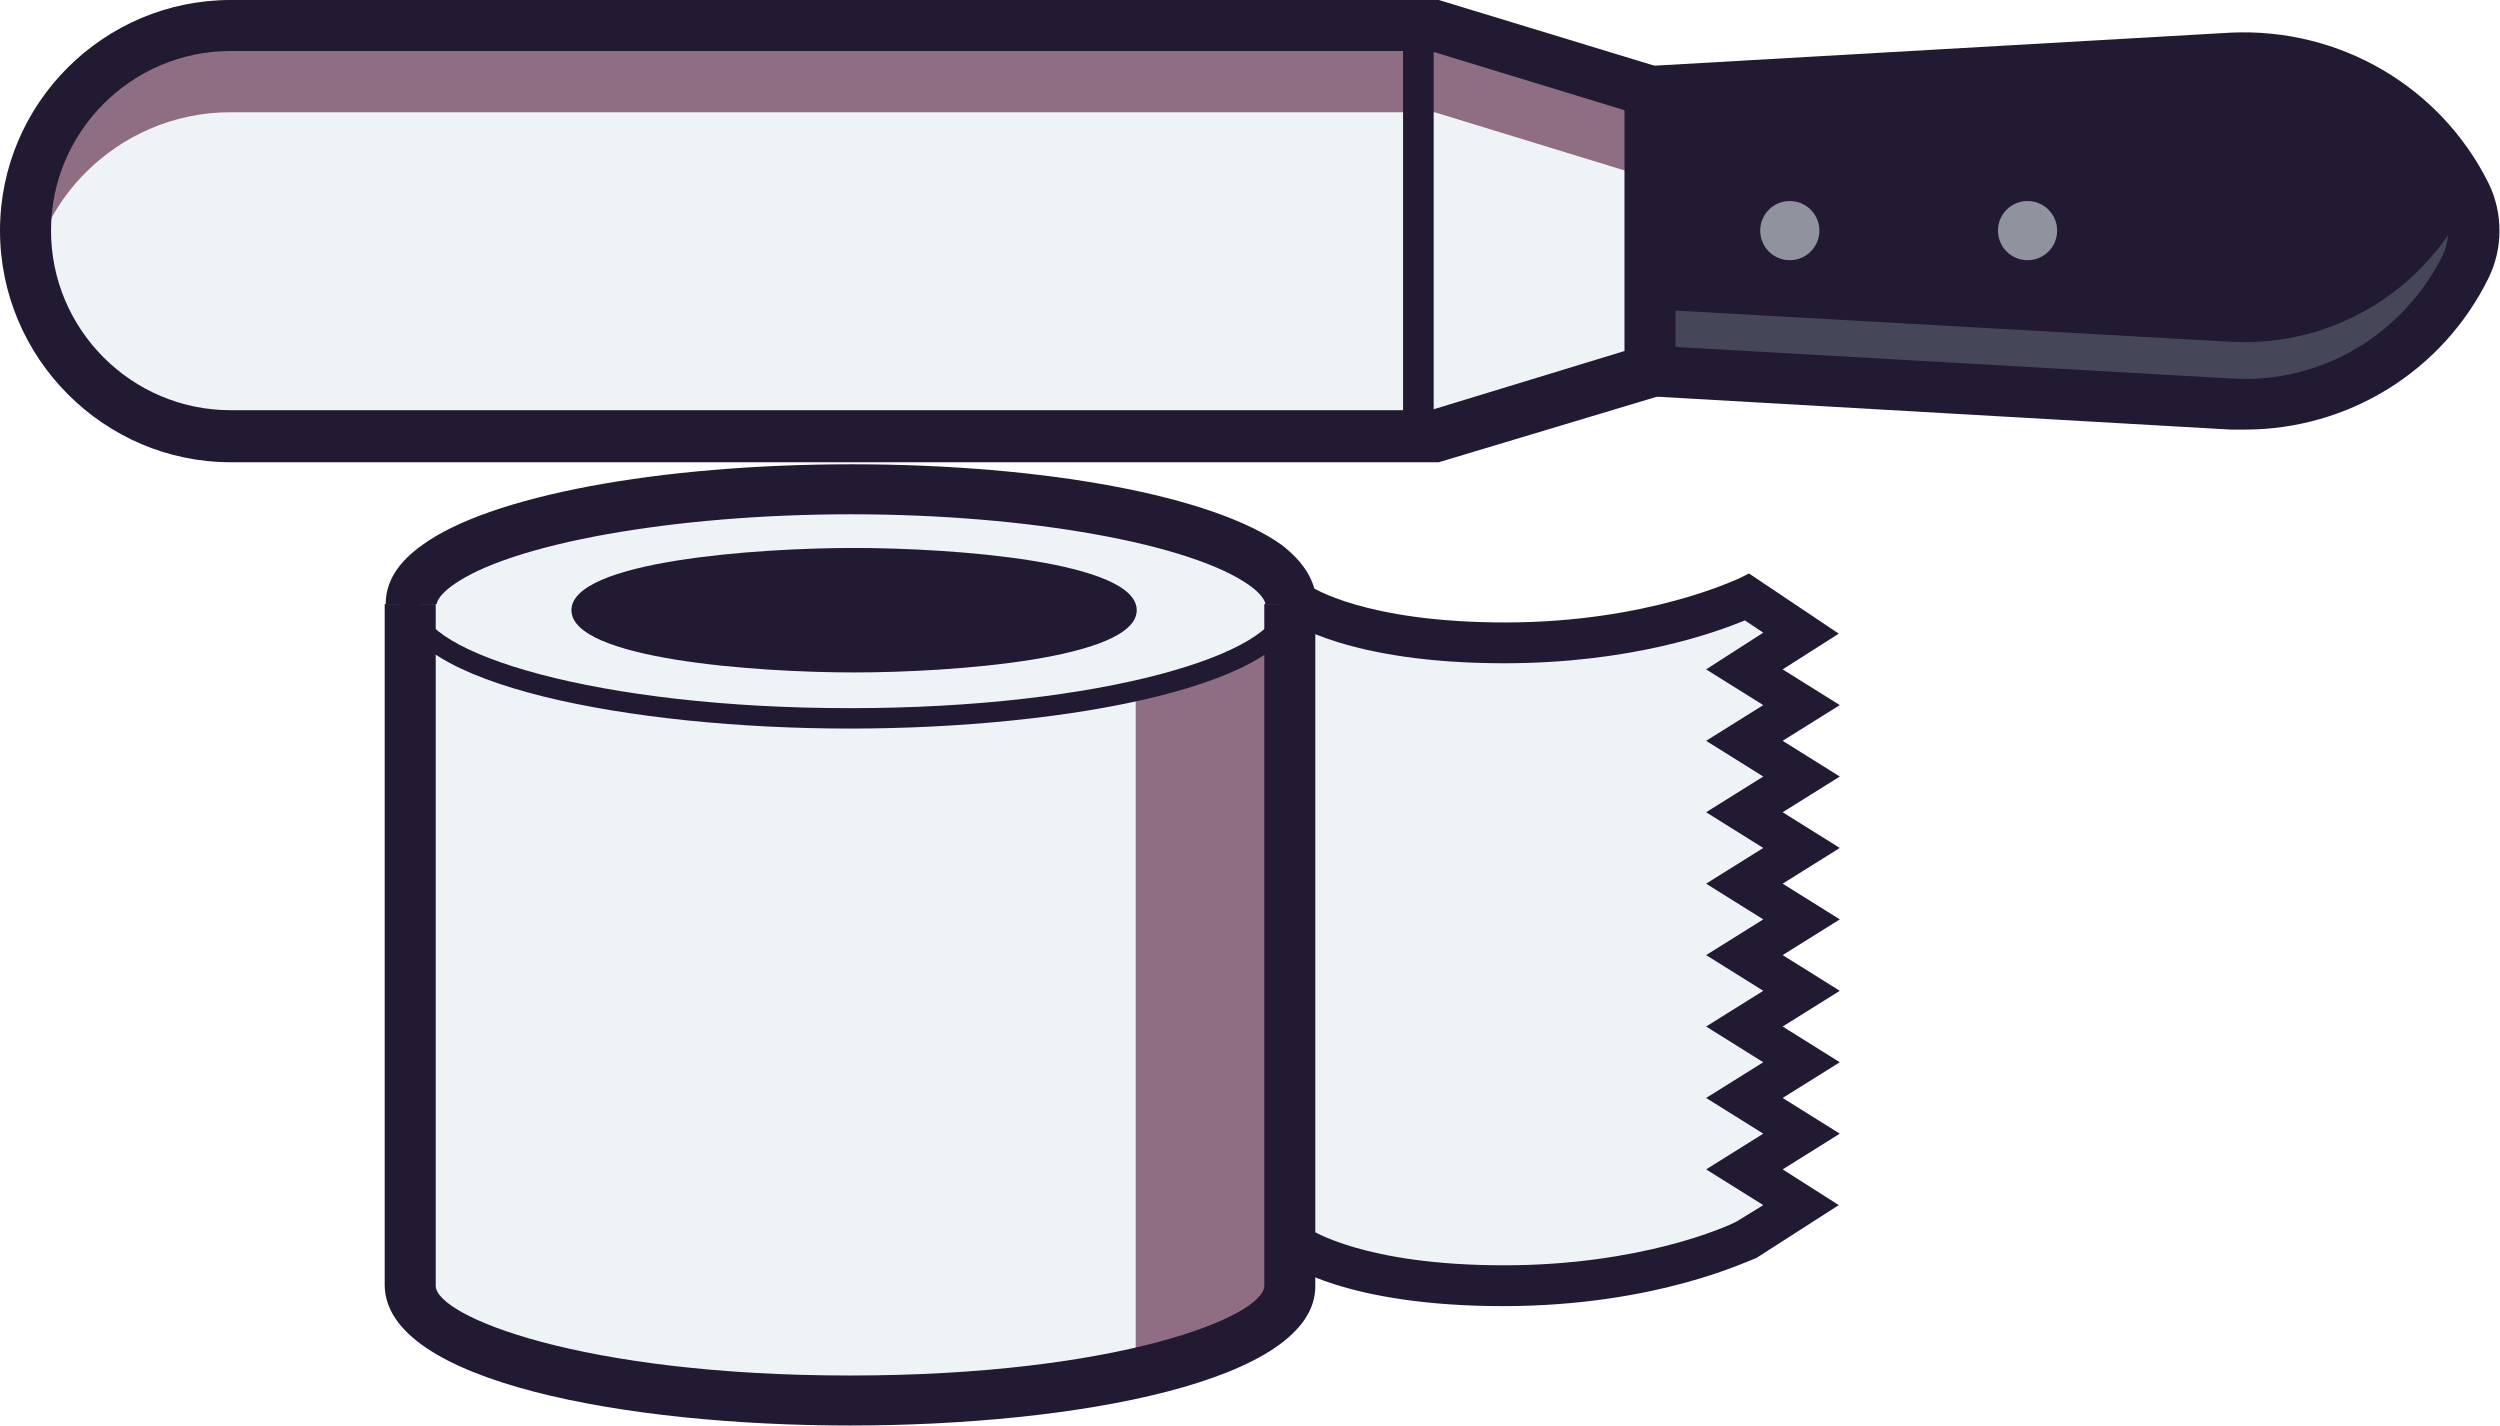
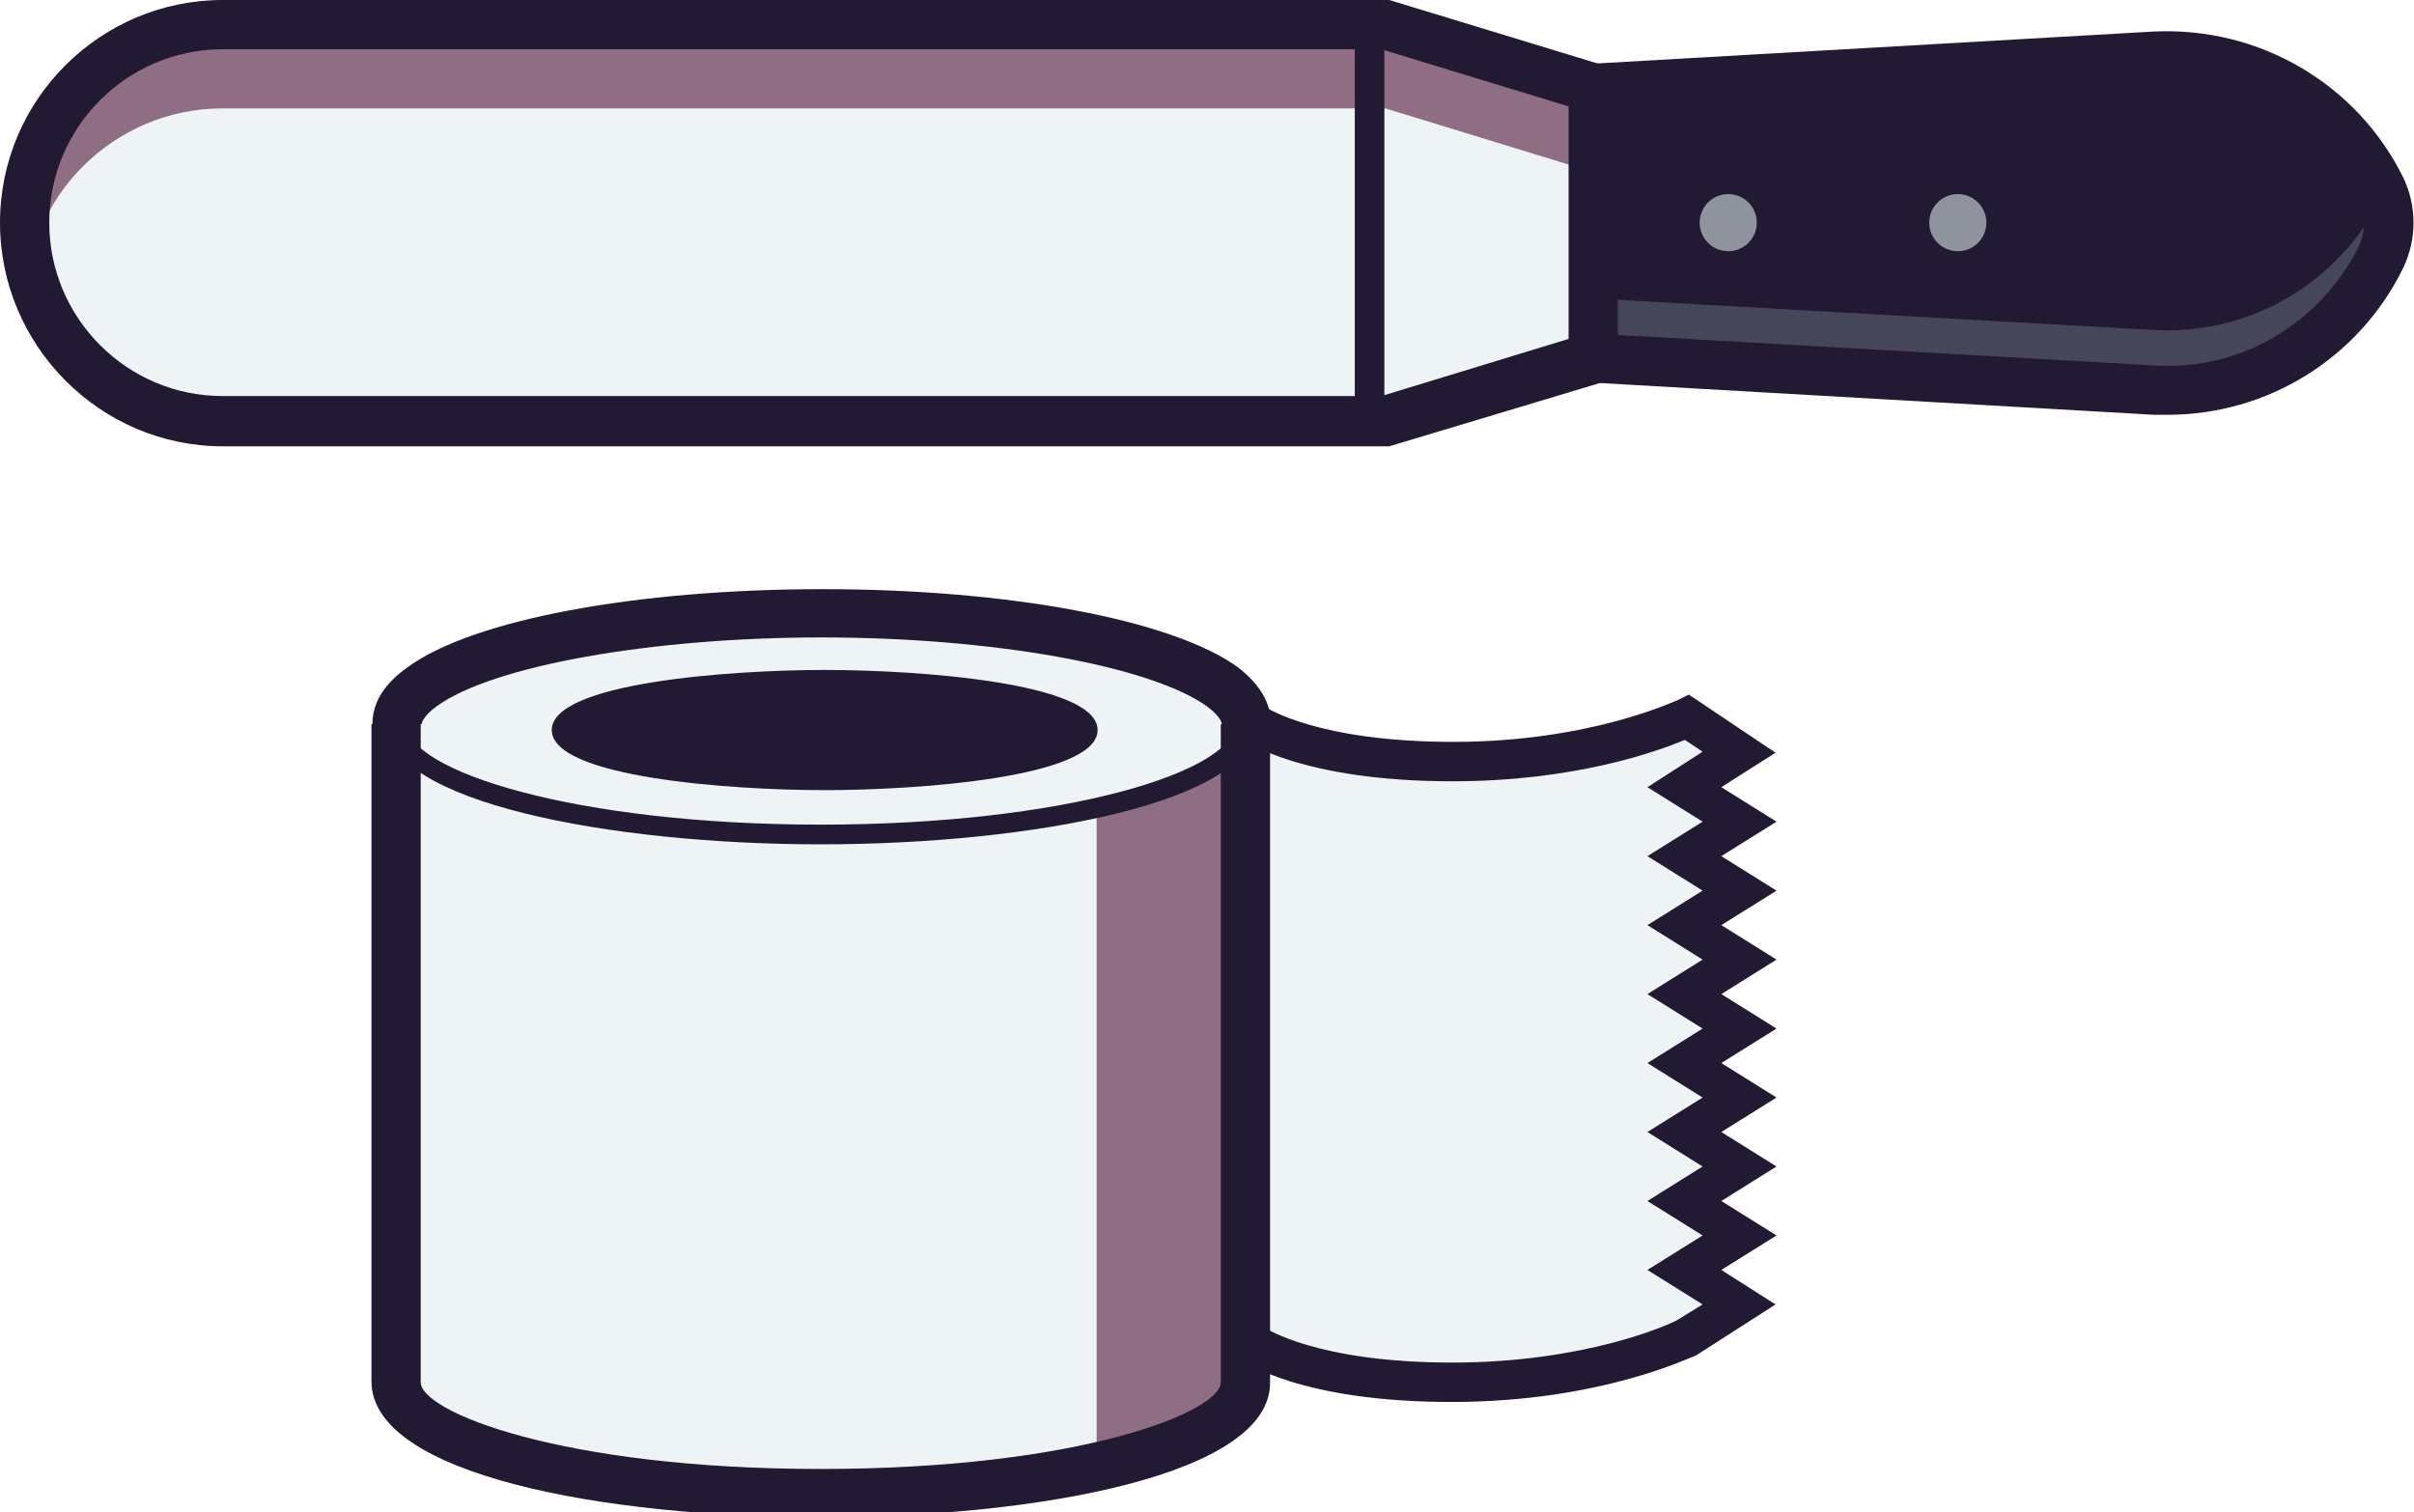
- <svg xmlns="http://www.w3.org/2000/svg" version="1.1" id="Capa_1" x="0px" y="0px" viewBox="0 0 245 139.7" style="enable-background:new 0 0 245 139.7;" xml:space="preserve">
+ <svg xmlns="http://www.w3.org/2000/svg" version="1.1" id="Capa_1" x="0px" y="0px" viewBox="0 0 245 153.4" style="enable-background:new 0 0 245 153.4;" xml:space="preserve">
  <style type="text/css">
	.st0{fill:#EEF3F6;}
	.st1{fill:#221932;}
	.st2{fill:none;}
	.st3{fill:#8F6E84;}
	.st4{fill:#454759;}
	.st5{fill:#8F939E;}
</style>
-   <polygon class="st0" points="41.1,56.2 64.9,49.6 103.1,48.6 126,57.4 125.4,59.1 144.5,63.9 153.1,63.9 170.5,58.4 172.7,59.1   174.3,61 174.3,119.2 157.1,126.2 146,126.2 127.4,123.1 126.5,128 125.2,129.8 103.9,136.3 75.7,136.3 50.4,133 40.1,127.2 " />
+   <polygon class="st0" points="41.1,70.5 64.9,63.9 103.1,62.9 126,71.7 125.4,73.4 144.5,78.2 153.1,78.2 170.5,72.7 172.7,73.4   174.3,75.3 174.3,133.5 157.1,140.5 146,140.5 127.4,137.4 126.5,142.3 125.2,144.1 103.9,150.6 75.7,150.6 50.4,147.3 40.1,141.5   " />
  <path class="st0" d="M139,42.1H22.3c-10.9,0-19.8-8.9-19.8-19.8v0c0-10.9,8.9-19.8,19.8-19.8H139V42.1z" />
  <polygon class="st0" points="139,2.5 161.8,10.2 161.8,34.4 139,42.1 " />
  <g>
    <g>
-       <g>
-         <ellipse class="st1" cx="83.7" cy="59.8" rx="26.7" ry="5.1" />
-         <path class="st1" d="M83.7,65.9c-9.6,0-27.7-1.3-27.7-6.1s18.1-6.1,27.7-6.1s27.7,1.3,27.7,6.1S93.2,65.9,83.7,65.9z M83.7,55.7     c-16.3,0-25.5,2.7-25.7,4.1c0.1,1.4,9.3,4.1,25.7,4.1c16.3,0,25.5-2.7,25.7-4.1C109.2,58.4,100,55.7,83.7,55.7z" />
-       </g>
-       <g>
-         <line class="st2" x1="97" y1="55.4" x2="97" y2="64.2" />
-         <rect x="96" y="55.4" class="st1" width="2" height="8.8" />
-       </g>
-       <g>
-         <line class="st2" x1="92.7" y1="55.4" x2="92.7" y2="64.2" />
-         <rect x="91.7" y="55.4" class="st1" width="2" height="8.8" />
-       </g>
-       <g>
-         <line class="st2" x1="88.3" y1="55.4" x2="88.3" y2="64.2" />
-         <rect x="87.3" y="55.4" class="st1" width="2" height="8.8" />
-       </g>
-       <polygon class="st3" points="111.3,133 127.5,129.8 127.5,62.6 111.3,68.4   " />
-       <path class="st1" d="M83.3,139.7c-22,0-45.6-4.3-45.6-13.8V59.2h5V126c0,3,14.3,8.8,40.6,8.8s40.6-5.8,40.6-8.8V59.2h5V126    C129,135.4,105.3,139.7,83.3,139.7z" />
-       <path class="st1" d="M129,59.2h-5c0-0.3-0.4-1-1.5-1.8c-5.7-4.1-21.7-7-39.1-7s-33.5,2.9-39.1,7c-1.1,0.8-1.5,1.5-1.5,1.8h-5    c0-2.2,1.2-4.1,3.6-5.8c6.6-4.8,23.1-7.9,42.1-7.9c18.9,0,35.4,3.1,42.1,7.9C127.8,55.1,129,57,129,59.2z" />
-       <g>
-         <path class="st1" d="M83.3,71.4c-21.4,0-44.1-4.3-44.1-12.3h2c0,4.9,17.3,10.3,42.1,10.3s42.1-5.4,42.1-10.3h2     C127.5,67.1,104.7,71.4,83.3,71.4z" />
-       </g>
-       <path class="st1" d="M147.3,128c-15.3,0-21.1-4.1-21.3-4.3l2.4-3.2c0.1,0,5.2,3.5,19,3.5c13.4,0,21.9-3.8,22.8-4.3l2.6-1.6    l-5.6-3.5l5.6-3.5l-5.6-3.5l5.6-3.5l-5.6-3.5l5.6-3.5l-5.6-3.5l5.6-3.5l-5.6-3.5l5.6-3.5l-5.6-3.5l5.6-3.5l-5.6-3.5l5.6-3.5    l-5.6-3.5l5.6-3.6l-1.8-1.2c-2.9,1.2-11.2,4.2-23.6,4.2c-15.3,0-21.1-4.1-21.3-4.3l2.4-3.2c0,0,5.2,3.5,19,3.5    c14.1,0,22.8-4.3,22.9-4.3l1-0.5l8.8,5.9l-5.5,3.5l5.6,3.5l-5.6,3.5l5.6,3.5l-5.6,3.5l5.6,3.5l-5.6,3.5l5.6,3.5l-5.6,3.5l5.6,3.5    l-5.6,3.5l5.6,3.5l-5.6,3.5l5.6,3.5l-5.6,3.5l5.5,3.5l-8.1,5.2C171.6,123.4,162.5,128,147.3,128z" />
+       <ellipse class="st1" cx="83.7" cy="74.1" rx="26.7" ry="5.1" />
+       <path class="st1" d="M83.7,80.2c-9.6,0-27.7-1.3-27.7-6.1S74.1,68,83.7,68s27.7,1.3,27.7,6.1C111.4,78.9,93.2,80.2,83.7,80.2z     M83.7,70c-16.3,0-25.5,2.7-25.7,4.1c0.1,1.4,9.3,4.1,25.7,4.1c16.3,0,25.5-2.7,25.7-4.1C109.2,72.7,100,70,83.7,70z" />
    </g>
    <g>
-       <path class="st3" d="M161.8,10.8v6.7L140.6,11h-118C17,11,12,13.3,8.4,16.9c-2.9,2.9-4.9,6.7-5.6,10.9c-0.2-1.1-0.3-2.2-0.3-3.3    c0-5.6,2.3-10.6,5.9-14.2s8.7-5.9,14.2-5.9h118L161.8,10.8z" />
-       <path class="st1" d="M141,45.3H22.6C10.2,45.3,0,35.1,0,22.6S10.2,0,22.6,0H141l23.3,7.1v31.2L141,45.3z M22.6,5    C12.9,5,5,12.9,5,22.6s7.9,17.6,17.6,17.6h117.6l19-5.8V10.8l-19-5.8H22.6z" />
-       <line class="st2" x1="139" y1="2.5" x2="139" y2="42.8" />
-       <rect x="137.5" y="2.5" class="st1" width="3" height="40.3" />
-       <path class="st1" d="M218.7,39.6l-56.9-3.2V8.9l56.9-3.2c9.7-0.5,18.7,4.8,23,13.5l0,0c1.1,2.2,1.1,4.8,0,7l0,0    C237.4,34.8,228.4,40.1,218.7,39.6z" />
-       <path class="st4" d="M242.5,22.2c0-1-0.2-1.9-0.5-2.8c-0.1,0.2-0.2,0.4-0.3,0.6c-4.3,8.7-13.3,14-23,13.5l-56.9-3.2V36l56.9,3.2    c9.7,0.5,18.7-4.8,23-13.5C242.2,24.6,242.5,23.4,242.5,22.2z" />
-       <path class="st1" d="M220,42.1c-0.5,0-0.9,0-1.4,0l0,0l-59.3-3.4V6.6l59.3-3.4c10.7-0.5,20.6,5.3,25.3,14.8c1.4,2.9,1.4,6.3,0,9.2    C239.4,36.4,230.1,42.1,220,42.1z M218.8,37.1c8.7,0.5,16.7-4.3,20.6-12.1c0.7-1.5,0.7-3.3,0-4.8c-3.8-7.8-11.9-12.5-20.6-12.1    l-54.6,3.1V34L218.8,37.1z" />
-       <circle class="st5" cx="175.4" cy="22.6" r="2.9" />
-       <circle class="st5" cx="198.7" cy="22.6" r="2.9" />
+       <line class="st2" x1="97" y1="69.7" x2="97" y2="78.5" />
+       <rect x="96" y="69.7" class="st1" width="2" height="8.8" />
    </g>
+     <g>
+       <line class="st2" x1="92.7" y1="69.7" x2="92.7" y2="78.5" />
+       <rect x="91.7" y="69.7" class="st1" width="2" height="8.8" />
+     </g>
+     <g>
+       <line class="st2" x1="88.3" y1="69.7" x2="88.3" y2="78.5" />
+       <rect x="87.3" y="69.7" class="st1" width="2" height="8.8" />
+     </g>
+     <polygon class="st3" points="111.3,147.3 127.5,144.1 127.5,76.9 111.3,82.7  " />
+     <path class="st1" d="M83.3,154c-22,0-45.6-4.3-45.6-13.8V73.5h5v66.8c0,3,14.3,8.8,40.6,8.8s40.6-5.8,40.6-8.8V73.5h5v66.8   C129,149.7,105.3,154,83.3,154z" />
+     <path class="st1" d="M129,73.5h-5c0-0.3-0.4-1-1.5-1.8c-5.7-4.1-21.7-7-39.1-7s-33.5,2.9-39.1,7c-1.1,0.8-1.5,1.5-1.5,1.8h-5   c0-2.2,1.2-4.1,3.6-5.8c6.6-4.8,23.1-7.9,42.1-7.9c18.9,0,35.4,3.1,42.1,7.9C127.8,69.4,129,71.3,129,73.5z" />
+     <g>
+       <path class="st1" d="M83.3,85.7c-21.4,0-44.1-4.3-44.1-12.3h2c0,4.9,17.3,10.3,42.1,10.3s42.1-5.4,42.1-10.3h2    C127.5,81.4,104.7,85.7,83.3,85.7z" />
+     </g>
+     <path class="st1" d="M147.3,142.3c-15.3,0-21.1-4.1-21.3-4.3l2.4-3.2c0.1,0,5.2,3.5,19,3.5c13.4,0,21.9-3.8,22.8-4.3l2.6-1.6   l-5.6-3.5l5.6-3.5l-5.6-3.5l5.6-3.5l-5.6-3.5l5.6-3.5l-5.6-3.5l5.6-3.5l-5.6-3.5l5.6-3.5l-5.6-3.5l5.6-3.5l-5.6-3.5l5.6-3.5   l-5.6-3.5l5.6-3.6l-1.8-1.2c-2.9,1.2-11.2,4.2-23.6,4.2c-15.3,0-21.1-4.1-21.3-4.3l2.4-3.2c0,0,5.2,3.5,19,3.5   c14.1,0,22.8-4.3,22.9-4.3l1-0.5l8.8,5.9l-5.5,3.5l5.6,3.5l-5.6,3.5l5.6,3.5l-5.6,3.5l5.6,3.5l-5.6,3.5l5.6,3.5l-5.6,3.5l5.6,3.5   l-5.6,3.5l5.6,3.5l-5.6,3.5l5.6,3.5l-5.6,3.5l5.5,3.5l-8.1,5.2C171.6,137.7,162.5,142.3,147.3,142.3z" />
+   </g>
+   <g>
+     <path class="st3" d="M161.8,10.8v6.7L140.6,11h-118C17,11,12,13.3,8.4,16.9c-2.9,2.9-4.9,6.7-5.6,10.9c-0.2-1.1-0.3-2.2-0.3-3.3   c0-5.6,2.3-10.6,5.9-14.2s8.7-5.9,14.2-5.9h118L161.8,10.8z" />
+     <path class="st1" d="M141,45.3H22.6C10.2,45.3,0,35.1,0,22.6S10.2,0,22.6,0H141l23.3,7.1v31.2L141,45.3z M22.6,5   C12.9,5,5,12.9,5,22.6s7.9,17.6,17.6,17.6h117.6l19-5.8V10.8l-19-5.8H22.6z" />
+     <line class="st2" x1="139" y1="2.5" x2="139" y2="42.8" />
+     <rect x="137.5" y="2.5" class="st1" width="3" height="40.3" />
+     <path class="st1" d="M218.7,39.6l-56.9-3.2V8.9l56.9-3.2c9.7-0.5,18.7,4.8,23,13.5l0,0c1.1,2.2,1.1,4.8,0,7l0,0   C237.4,34.8,228.4,40.1,218.7,39.6z" />
+     <path class="st4" d="M242.5,22.2c0-1-0.2-1.9-0.5-2.8c-0.1,0.2-0.2,0.4-0.3,0.6c-4.3,8.7-13.3,14-23,13.5l-56.9-3.2V36l56.9,3.2   c9.7,0.5,18.7-4.8,23-13.5C242.2,24.6,242.5,23.4,242.5,22.2z" />
+     <path class="st1" d="M220,42.1c-0.5,0-0.9,0-1.4,0l0,0l-59.3-3.4V6.6l59.3-3.4c10.7-0.5,20.6,5.3,25.3,14.8c1.4,2.9,1.4,6.3,0,9.2   C239.4,36.4,230.1,42.1,220,42.1z M218.8,37.1c8.7,0.5,16.7-4.3,20.6-12.1c0.7-1.5,0.7-3.3,0-4.8c-3.8-7.8-11.9-12.5-20.6-12.1   l-54.6,3.1V34L218.8,37.1z" />
+     <circle class="st5" cx="175.4" cy="22.6" r="2.9" />
+     <circle class="st5" cx="198.7" cy="22.6" r="2.9" />
  </g>
</svg>
